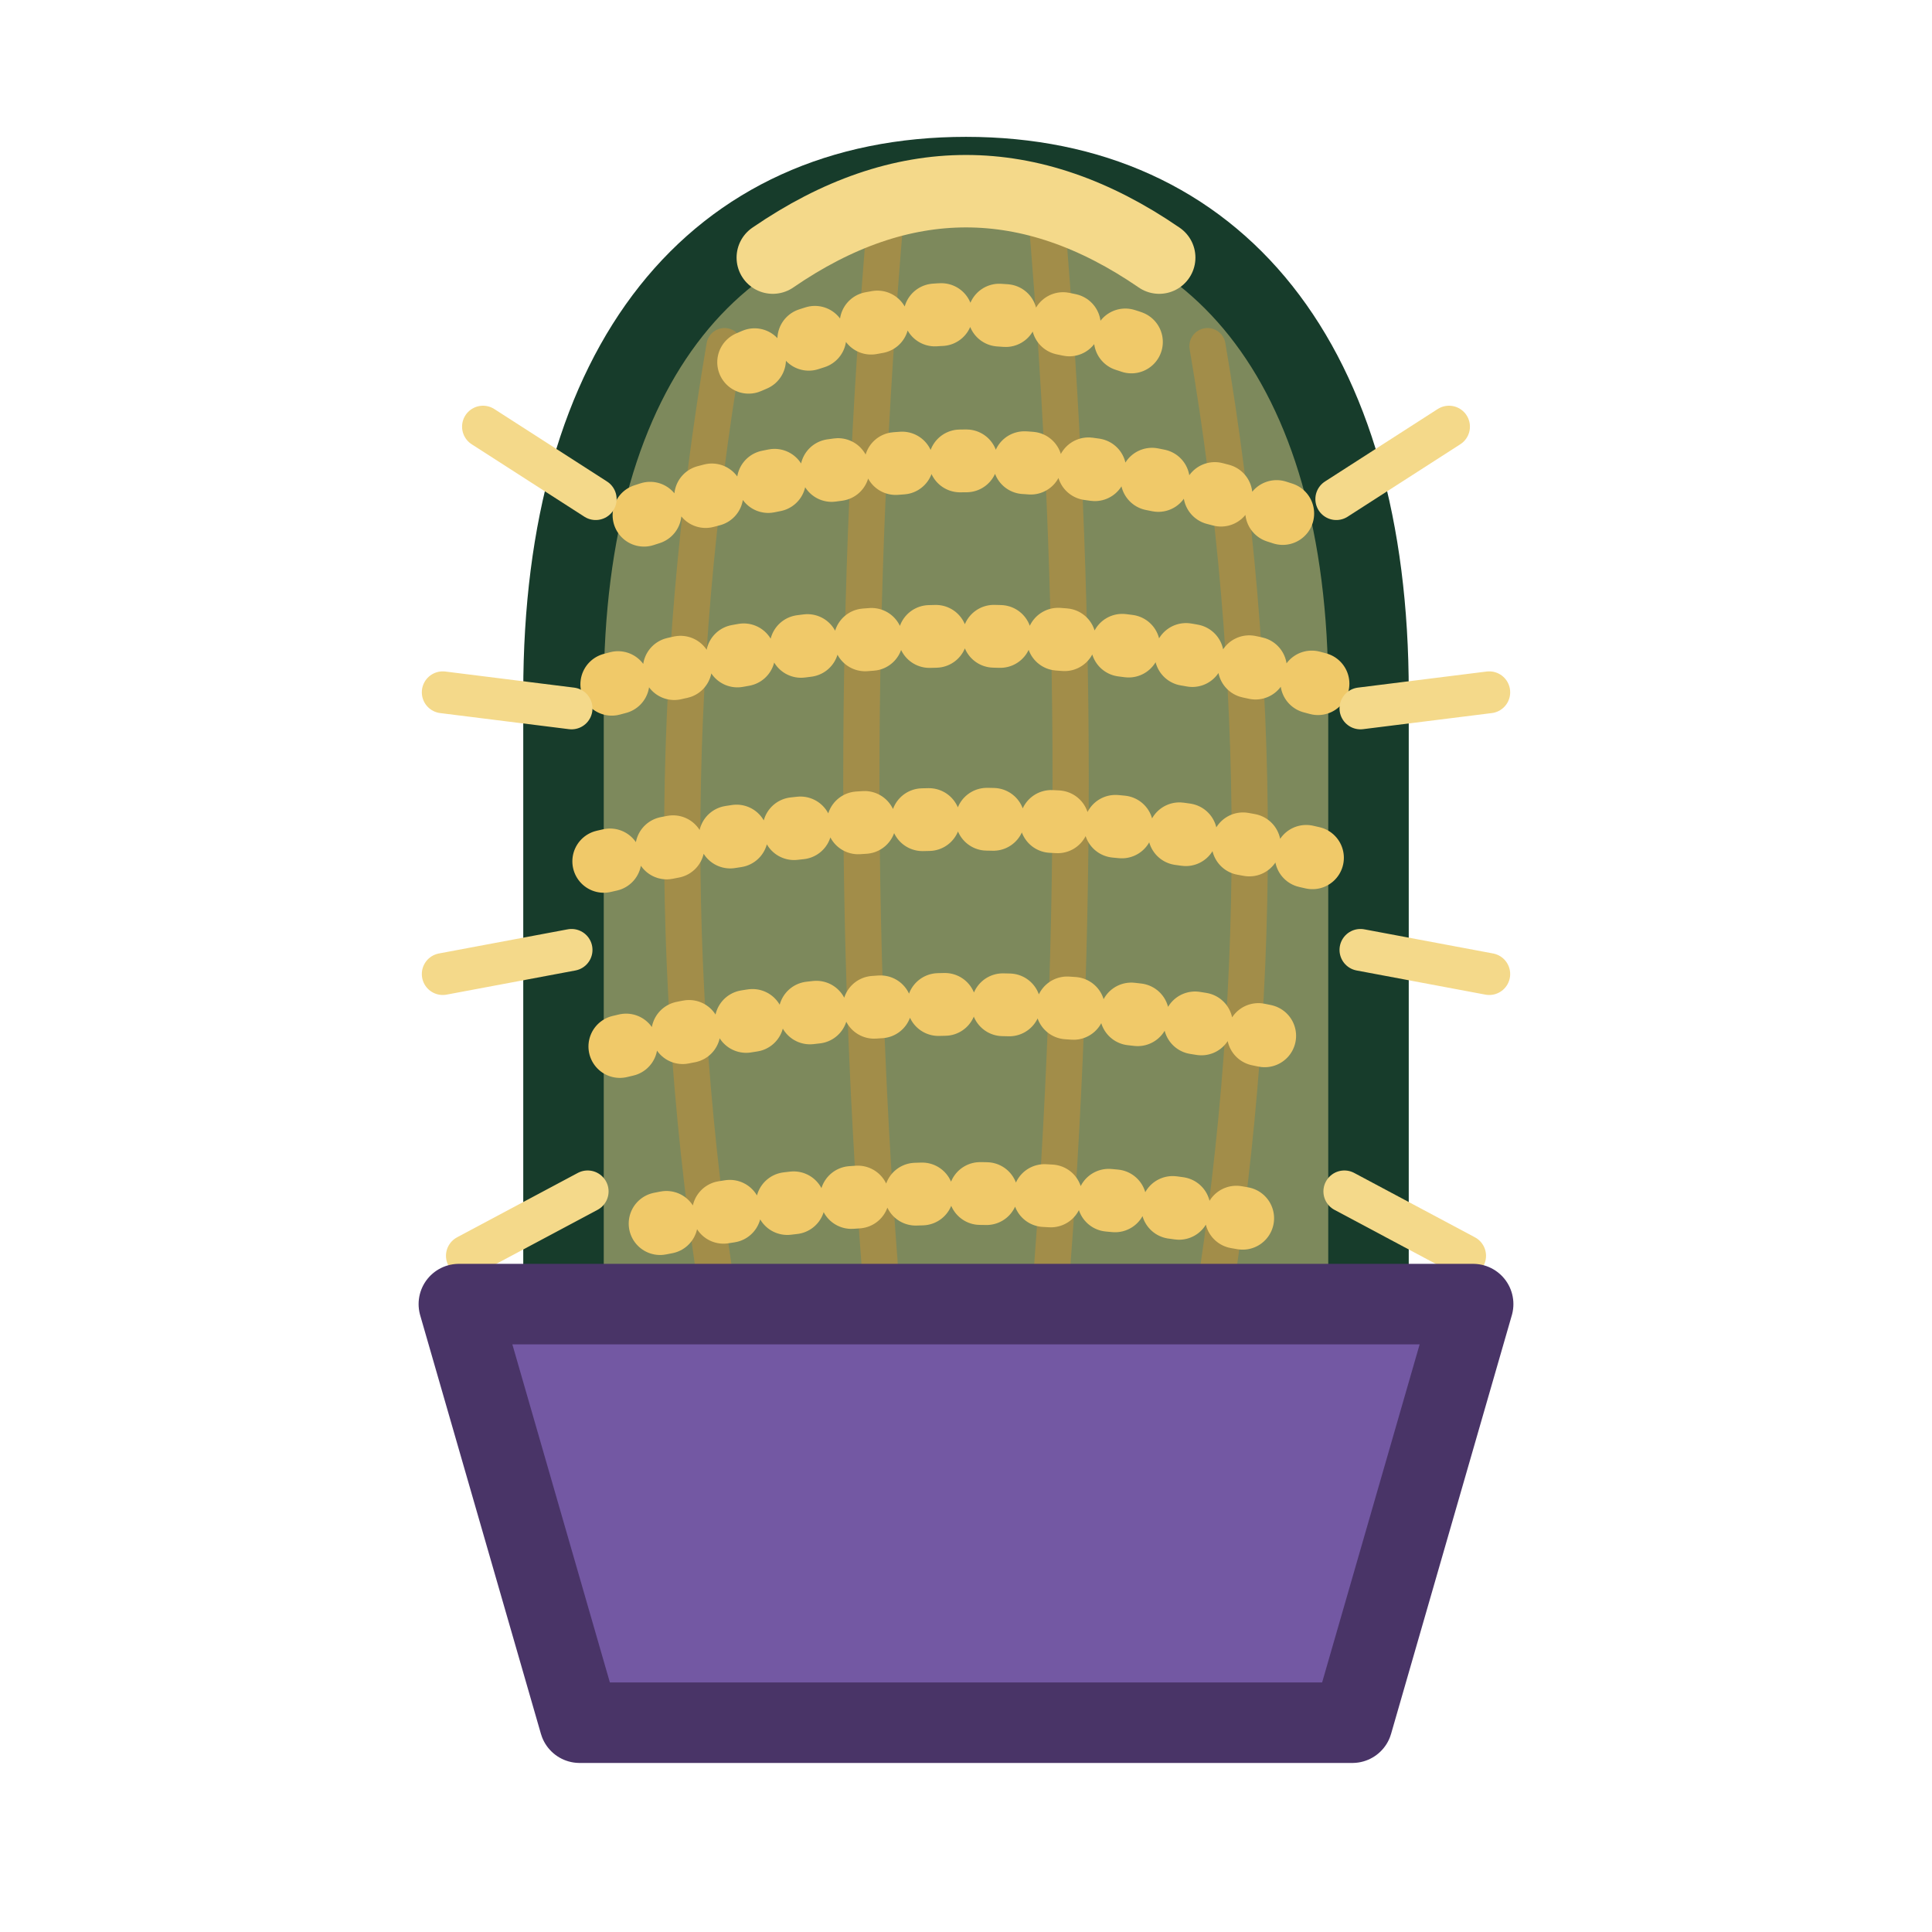
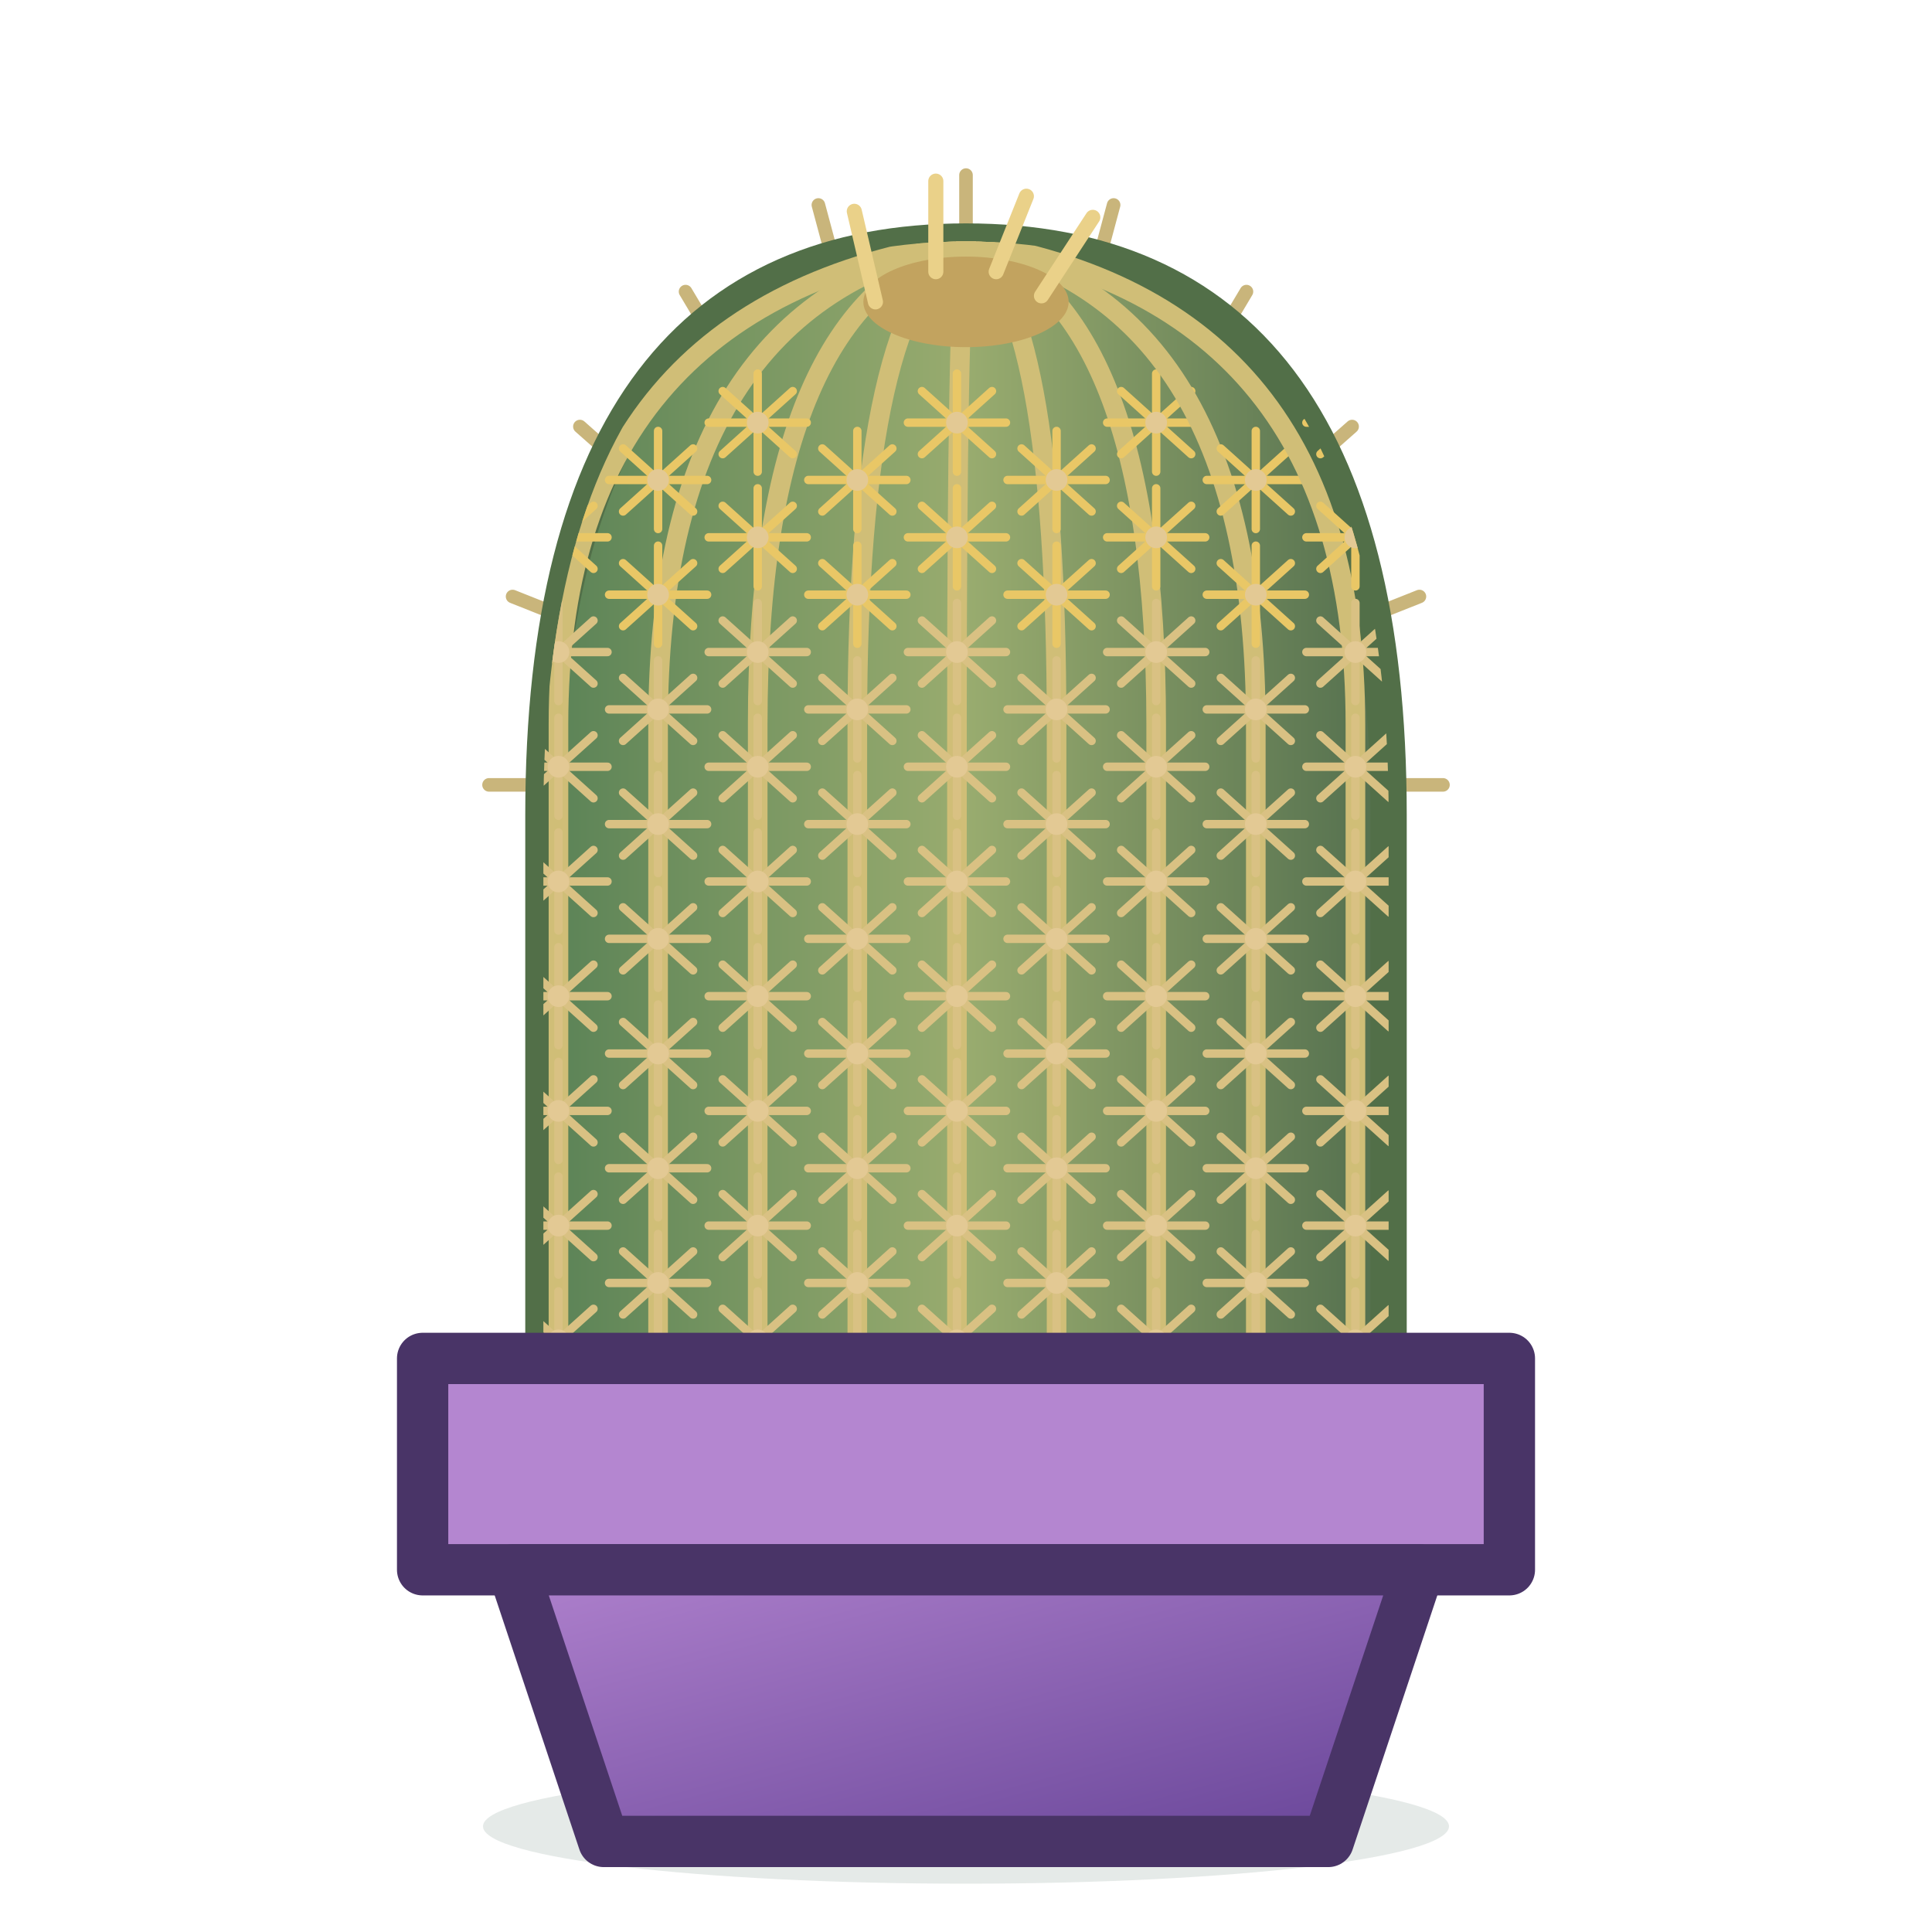
- <svg xmlns="http://www.w3.org/2000/svg" viewBox="0 0 24 24" role="img" aria-labelledby="parodia-leninghausii-title parodia-leninghausii-description" data-plant-slug="parodia-leninghausii" focusable="false">
-   <path d="M7 17V8.6c0-4.1 1.9-6.4 5-6.4s5 2.3 5 6.4V17Z" fill="#7d895c" stroke="#173c2b" stroke-linejoin="round" stroke-width="1" />
-   <path d="M9 4.3c-0.7 4.1-0.7 8.2 0 12.3m2-13.9c-0.4 4.7-0.4 9.3 0 13.9m2-13.9c0.4 4.7 0.4 9.3 0 13.9m2-12.3c0.7 4.1 0.7 8.2 0 12.3" fill="none" stroke="#a28d49" stroke-linecap="round" stroke-width="0.45" />
-   <path d="M9.3 4.5c1.8-0.8 3.6-0.8 5.4 0M8 6.4c2.7-0.9 5.3-0.9 8 0M7.6 8.5c2.9-0.8 5.9-0.8 8.8 0m-8.9 2.2c3-0.7 6-0.7 9 0m-8.8 2.3c2.9-0.7 5.7-0.7 8.6 0m-8.1 2.2c2.5-0.5 5-0.5 7.6 0" fill="none" stroke="#f0c969" stroke-dasharray="0.08 0.72" stroke-linecap="round" stroke-width="0.78" />
-   <path d="M7.4 6.2 6 5.3m1.1 3.5-1.6-0.2m1.6 3.2-1.6 0.3m1.8 2.7-1.5 0.8m10.8-9.4 1.4-0.9m-1.1 3.5 1.6-0.2m-1.6 3.2 1.6 0.3m-1.8 2.7 1.5 0.8" fill="none" stroke="#f4d98a" stroke-linecap="round" stroke-width="0.52" />
-   <path d="M9.6 3.2c1.6-1.1 3.2-1.1 4.8 0" fill="none" stroke="#f4d98a" stroke-linecap="round" stroke-width="0.9" />
-   <path d="M5.7 16.2h12.6l-1.5 5.2H7.2z" fill="#7358a3" stroke="#493467" stroke-linejoin="round" stroke-width="1" />
+ <svg xmlns="http://www.w3.org/2000/svg" viewBox="0 0 64 64" role="img" aria-labelledby="parodia-leninghausii-title parodia-leninghausii-description" data-plant-slug="parodia-leninghausii" focusable="false">
+   <defs>
+     <linearGradient id="parodia-pot" x1="0" x2="0.9" y1="0" y2="1">
+       <stop offset="0" stop-color="#af81cd" />
+       <stop offset="1" stop-color="#6a479a" />
+     </linearGradient>
+     <linearGradient id="goldtower-body" x1="0" y1="0" x2="1" y2="0">
+       <stop offset="0" stop-color="#5a8256" />
+       <stop offset="0.5" stop-color="#99ac6f" />
+       <stop offset="1" stop-color="#536f4e" />
+     </linearGradient>
+     <clipPath id="goldtower-clip" clipPathUnits="userSpaceOnUse">
+       <path d="M18 47V27c0-13 5-19 14-19s14 6 14 19v20Z" fill="none" stroke="none" stroke-width="1" stroke-linecap="round" stroke-linejoin="round" />
+     </clipPath>
+     <g id="parodia-leninghausii-detail-1">
+       <path d="M-2.8 0H2.8M-2-1.8 2 1.8M-2 1.8 2-1.8M0-2.8V2.8" fill="none" stroke="#e9c766" stroke-width="0.48" stroke-linecap="round" stroke-linejoin="round" />
+       <ellipse cx="0" cy="0" rx="0.62" ry="0.62" fill="#e3c994" stroke="none" stroke-width="1" />
+     </g>
+     <g id="parodia-leninghausii-detail-2">
+       <path d="M-2.8 0H2.8M-2-1.8 2 1.8M-2 1.8 2-1.8M0-2.8V2.8" fill="none" stroke="#d9c183" stroke-width="0.48" stroke-linecap="round" stroke-linejoin="round" />
+       <ellipse cx="0" cy="0" rx="0.62" ry="0.62" fill="#e3c994" stroke="none" stroke-width="1" />
+     </g>
+   </defs>
+   <ellipse cx="32" cy="60.5" rx="16" ry="1.9" fill="#244b3b" stroke="none" stroke-width="0" opacity="0.12" />
+   <ellipse cx="32" cy="45.5" rx="16" ry="2.1" fill="#745c45" stroke="none" stroke-width="1" />
+   <path d="M18 26l-1.8 0" fill="none" stroke="#c9b57b" stroke-width="0.45" stroke-linecap="round" stroke-linejoin="round" />
+   <path d="M18.69 20.44l-1.71 -0.68" fill="none" stroke="#c9b57b" stroke-width="0.45" stroke-linecap="round" stroke-linejoin="round" />
+   <path d="M20.67 15.42l-1.46 -1.29" fill="none" stroke="#c9b57b" stroke-width="0.45" stroke-linecap="round" stroke-linejoin="round" />
+   <path d="M23.77 11.44l-1.06 -1.78" fill="none" stroke="#c9b57b" stroke-width="0.45" stroke-linecap="round" stroke-linejoin="round" />
+   <path d="M27.67 8.88l-0.56 -2.09" fill="none" stroke="#c9b57b" stroke-width="0.45" stroke-linecap="round" stroke-linejoin="round" />
+   <path d="M32 8l0 -2.2" fill="none" stroke="#c9b57b" stroke-width="0.45" stroke-linecap="round" stroke-linejoin="round" />
+   <path d="M36.33 8.88l0.56 -2.09" fill="none" stroke="#c9b57b" stroke-width="0.45" stroke-linecap="round" stroke-linejoin="round" />
+   <path d="M40.23 11.44l1.06 -1.78" fill="none" stroke="#c9b57b" stroke-width="0.45" stroke-linecap="round" stroke-linejoin="round" />
+   <path d="M43.33 15.42l1.46 -1.29" fill="none" stroke="#c9b57b" stroke-width="0.45" stroke-linecap="round" stroke-linejoin="round" />
+   <path d="M45.31 20.44l1.71 -0.68" fill="none" stroke="#c9b57b" stroke-width="0.45" stroke-linecap="round" stroke-linejoin="round" />
+   <path d="M46 26l1.8 0" fill="none" stroke="#c9b57b" stroke-width="0.45" stroke-linecap="round" stroke-linejoin="round" />
+   <path d="M18 47V27c0-13 5-19 14-19s14 6 14 19v20Z" fill="url(#goldtower-body)" stroke="#526f48" stroke-width="1.2" stroke-linecap="round" stroke-linejoin="round" />
+   <g clip-path="url(#goldtower-clip)">
+     <path d="M32 8Q18.5 10 18.5 24V47" fill="none" stroke="#d0be77" stroke-width="0.65" stroke-linecap="round" stroke-linejoin="round" />
+     <use href="#parodia-leninghausii-detail-1" transform="translate(18.5 14) scale(0.58)" />
+     <use href="#parodia-leninghausii-detail-1" transform="translate(18.5 17.8) scale(0.58)" />
+     <use href="#parodia-leninghausii-detail-2" transform="translate(18.5 21.6) scale(0.58)" />
+     <use href="#parodia-leninghausii-detail-2" transform="translate(18.5 25.4) scale(0.58)" />
+     <use href="#parodia-leninghausii-detail-2" transform="translate(18.5 29.2) scale(0.58)" />
+     <use href="#parodia-leninghausii-detail-2" transform="translate(18.5 33) scale(0.58)" />
+     <use href="#parodia-leninghausii-detail-2" transform="translate(18.5 36.8) scale(0.58)" />
+     <use href="#parodia-leninghausii-detail-2" transform="translate(18.5 40.6) scale(0.58)" />
+     <use href="#parodia-leninghausii-detail-2" transform="translate(18.5 44.4) scale(0.58)" />
+     <path d="M32 8Q21.8 10 21.8 24V47" fill="none" stroke="#d0be77" stroke-width="0.65" stroke-linecap="round" stroke-linejoin="round" />
+     <use href="#parodia-leninghausii-detail-1" transform="translate(21.8 15.9) scale(0.58)" />
+     <use href="#parodia-leninghausii-detail-1" transform="translate(21.8 19.7) scale(0.58)" />
+     <use href="#parodia-leninghausii-detail-2" transform="translate(21.8 23.5) scale(0.58)" />
+     <use href="#parodia-leninghausii-detail-2" transform="translate(21.8 27.3) scale(0.58)" />
+     <use href="#parodia-leninghausii-detail-2" transform="translate(21.8 31.1) scale(0.58)" />
+     <use href="#parodia-leninghausii-detail-2" transform="translate(21.8 34.9) scale(0.58)" />
+     <use href="#parodia-leninghausii-detail-2" transform="translate(21.8 38.7) scale(0.58)" />
+     <use href="#parodia-leninghausii-detail-2" transform="translate(21.8 42.5) scale(0.58)" />
+     <use href="#parodia-leninghausii-detail-2" transform="translate(21.8 46.3) scale(0.58)" />
+     <path d="M32 8Q25.1 10 25.1 24V47" fill="none" stroke="#d0be77" stroke-width="0.65" stroke-linecap="round" stroke-linejoin="round" />
+     <use href="#parodia-leninghausii-detail-1" transform="translate(25.1 14) scale(0.58)" />
+     <use href="#parodia-leninghausii-detail-1" transform="translate(25.1 17.8) scale(0.58)" />
+     <use href="#parodia-leninghausii-detail-2" transform="translate(25.1 21.6) scale(0.58)" />
+     <use href="#parodia-leninghausii-detail-2" transform="translate(25.1 25.4) scale(0.58)" />
+     <use href="#parodia-leninghausii-detail-2" transform="translate(25.1 29.2) scale(0.58)" />
+     <use href="#parodia-leninghausii-detail-2" transform="translate(25.1 33) scale(0.58)" />
+     <use href="#parodia-leninghausii-detail-2" transform="translate(25.1 36.8) scale(0.58)" />
+     <use href="#parodia-leninghausii-detail-2" transform="translate(25.1 40.6) scale(0.58)" />
+     <use href="#parodia-leninghausii-detail-2" transform="translate(25.1 44.4) scale(0.58)" />
+     <path d="M32 8Q28.4 10 28.4 24V47" fill="none" stroke="#d0be77" stroke-width="0.65" stroke-linecap="round" stroke-linejoin="round" />
+     <use href="#parodia-leninghausii-detail-1" transform="translate(28.4 15.9) scale(0.58)" />
+     <use href="#parodia-leninghausii-detail-1" transform="translate(28.4 19.7) scale(0.58)" />
+     <use href="#parodia-leninghausii-detail-2" transform="translate(28.4 23.5) scale(0.58)" />
+     <use href="#parodia-leninghausii-detail-2" transform="translate(28.4 27.3) scale(0.58)" />
+     <use href="#parodia-leninghausii-detail-2" transform="translate(28.4 31.1) scale(0.58)" />
+     <use href="#parodia-leninghausii-detail-2" transform="translate(28.4 34.9) scale(0.58)" />
+     <use href="#parodia-leninghausii-detail-2" transform="translate(28.4 38.7) scale(0.58)" />
+     <use href="#parodia-leninghausii-detail-2" transform="translate(28.4 42.5) scale(0.58)" />
+     <use href="#parodia-leninghausii-detail-2" transform="translate(28.4 46.3) scale(0.58)" />
+     <path d="M32 8Q31.7 10 31.7 24V47" fill="none" stroke="#d0be77" stroke-width="0.65" stroke-linecap="round" stroke-linejoin="round" />
+     <use href="#parodia-leninghausii-detail-1" transform="translate(31.7 14) scale(0.58)" />
+     <use href="#parodia-leninghausii-detail-1" transform="translate(31.7 17.8) scale(0.58)" />
+     <use href="#parodia-leninghausii-detail-2" transform="translate(31.7 21.6) scale(0.58)" />
+     <use href="#parodia-leninghausii-detail-2" transform="translate(31.7 25.4) scale(0.58)" />
+     <use href="#parodia-leninghausii-detail-2" transform="translate(31.7 29.2) scale(0.58)" />
+     <use href="#parodia-leninghausii-detail-2" transform="translate(31.7 33) scale(0.58)" />
+     <use href="#parodia-leninghausii-detail-2" transform="translate(31.7 36.8) scale(0.58)" />
+     <use href="#parodia-leninghausii-detail-2" transform="translate(31.7 40.6) scale(0.58)" />
+     <use href="#parodia-leninghausii-detail-2" transform="translate(31.7 44.4) scale(0.58)" />
+     <path d="M32 8Q35 10 35 24V47" fill="none" stroke="#d0be77" stroke-width="0.65" stroke-linecap="round" stroke-linejoin="round" />
+     <use href="#parodia-leninghausii-detail-1" transform="translate(35 15.9) scale(0.58)" />
+     <use href="#parodia-leninghausii-detail-1" transform="translate(35 19.7) scale(0.58)" />
+     <use href="#parodia-leninghausii-detail-2" transform="translate(35 23.5) scale(0.58)" />
+     <use href="#parodia-leninghausii-detail-2" transform="translate(35 27.3) scale(0.58)" />
+     <use href="#parodia-leninghausii-detail-2" transform="translate(35 31.1) scale(0.58)" />
+     <use href="#parodia-leninghausii-detail-2" transform="translate(35 34.9) scale(0.58)" />
+     <use href="#parodia-leninghausii-detail-2" transform="translate(35 38.7) scale(0.58)" />
+     <use href="#parodia-leninghausii-detail-2" transform="translate(35 42.5) scale(0.58)" />
+     <use href="#parodia-leninghausii-detail-2" transform="translate(35 46.3) scale(0.58)" />
+     <path d="M32 8Q38.3 10 38.3 24V47" fill="none" stroke="#d0be77" stroke-width="0.65" stroke-linecap="round" stroke-linejoin="round" />
+     <use href="#parodia-leninghausii-detail-1" transform="translate(38.3 14) scale(0.58)" />
+     <use href="#parodia-leninghausii-detail-1" transform="translate(38.3 17.8) scale(0.58)" />
+     <use href="#parodia-leninghausii-detail-2" transform="translate(38.3 21.6) scale(0.58)" />
+     <use href="#parodia-leninghausii-detail-2" transform="translate(38.3 25.4) scale(0.58)" />
+     <use href="#parodia-leninghausii-detail-2" transform="translate(38.3 29.2) scale(0.58)" />
+     <use href="#parodia-leninghausii-detail-2" transform="translate(38.3 33) scale(0.58)" />
+     <use href="#parodia-leninghausii-detail-2" transform="translate(38.3 36.8) scale(0.58)" />
+     <use href="#parodia-leninghausii-detail-2" transform="translate(38.3 40.6) scale(0.58)" />
+     <use href="#parodia-leninghausii-detail-2" transform="translate(38.3 44.4) scale(0.58)" />
+     <path d="M32 8Q41.6 10 41.6 24V47" fill="none" stroke="#d0be77" stroke-width="0.65" stroke-linecap="round" stroke-linejoin="round" />
+     <use href="#parodia-leninghausii-detail-1" transform="translate(41.6 15.9) scale(0.58)" />
+     <use href="#parodia-leninghausii-detail-1" transform="translate(41.6 19.7) scale(0.58)" />
+     <use href="#parodia-leninghausii-detail-2" transform="translate(41.6 23.5) scale(0.58)" />
+     <use href="#parodia-leninghausii-detail-2" transform="translate(41.6 27.3) scale(0.58)" />
+     <use href="#parodia-leninghausii-detail-2" transform="translate(41.6 31.1) scale(0.58)" />
+     <use href="#parodia-leninghausii-detail-2" transform="translate(41.6 34.9) scale(0.58)" />
+     <use href="#parodia-leninghausii-detail-2" transform="translate(41.6 38.7) scale(0.58)" />
+     <use href="#parodia-leninghausii-detail-2" transform="translate(41.6 42.5) scale(0.58)" />
+     <use href="#parodia-leninghausii-detail-2" transform="translate(41.6 46.3) scale(0.58)" />
+     <path d="M32 8Q44.9 10 44.9 24V47" fill="none" stroke="#d0be77" stroke-width="0.65" stroke-linecap="round" stroke-linejoin="round" />
+     <use href="#parodia-leninghausii-detail-1" transform="translate(44.9 14) scale(0.58)" />
+     <use href="#parodia-leninghausii-detail-1" transform="translate(44.9 17.8) scale(0.58)" />
+     <use href="#parodia-leninghausii-detail-2" transform="translate(44.9 21.6) scale(0.58)" />
+     <use href="#parodia-leninghausii-detail-2" transform="translate(44.9 25.4) scale(0.58)" />
+     <use href="#parodia-leninghausii-detail-2" transform="translate(44.9 29.2) scale(0.58)" />
+     <use href="#parodia-leninghausii-detail-2" transform="translate(44.9 33) scale(0.58)" />
+     <use href="#parodia-leninghausii-detail-2" transform="translate(44.9 36.8) scale(0.58)" />
+     <use href="#parodia-leninghausii-detail-2" transform="translate(44.9 40.6) scale(0.58)" />
+     <use href="#parodia-leninghausii-detail-2" transform="translate(44.9 44.4) scale(0.58)" />
+   </g>
+   <ellipse cx="32" cy="10" rx="3.4" ry="1.5" fill="#c2a35f" stroke="none" stroke-width="1" />
+   <path d="M29 10l-0.7-3M31 9V6m2 3 1-2.5m0.5 3.3 1.7-2.6" fill="none" stroke="#ead189" stroke-width="0.5" stroke-linecap="round" stroke-linejoin="round" />
+   <path d="M14 45h36v7H14z" fill="#b486d0" stroke="#493467" stroke-linejoin="round" stroke-width="1.7" />
+   <path d="m17 52 3 9h24l3-9Z" fill="url(#parodia-pot)" stroke="#493467" stroke-linejoin="round" stroke-width="1.7" />
</svg>
